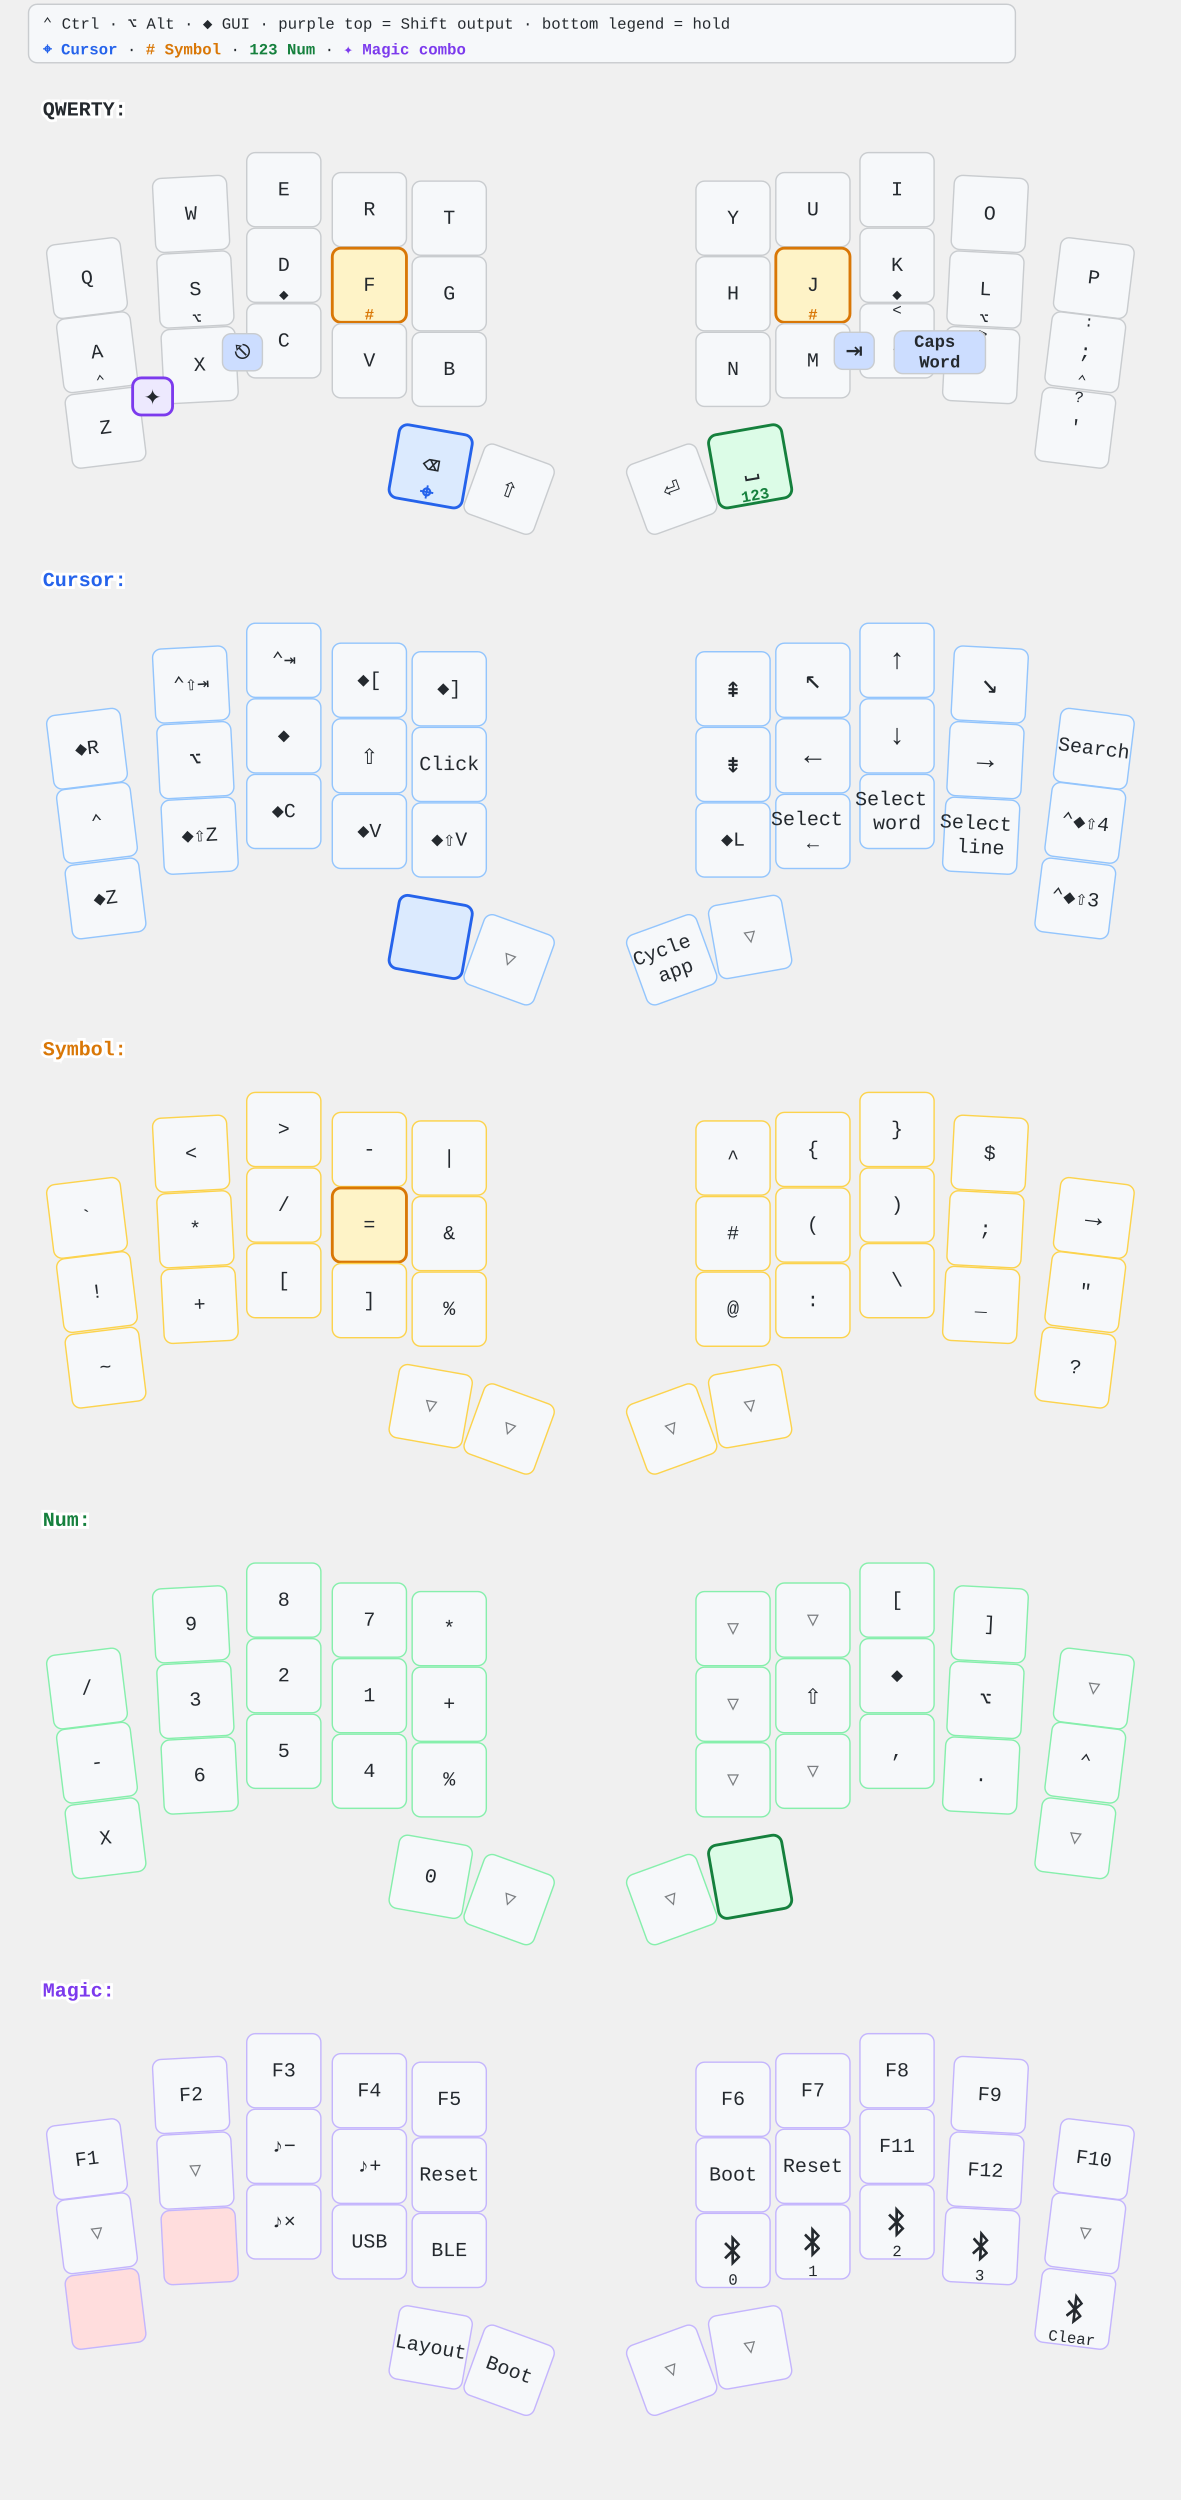
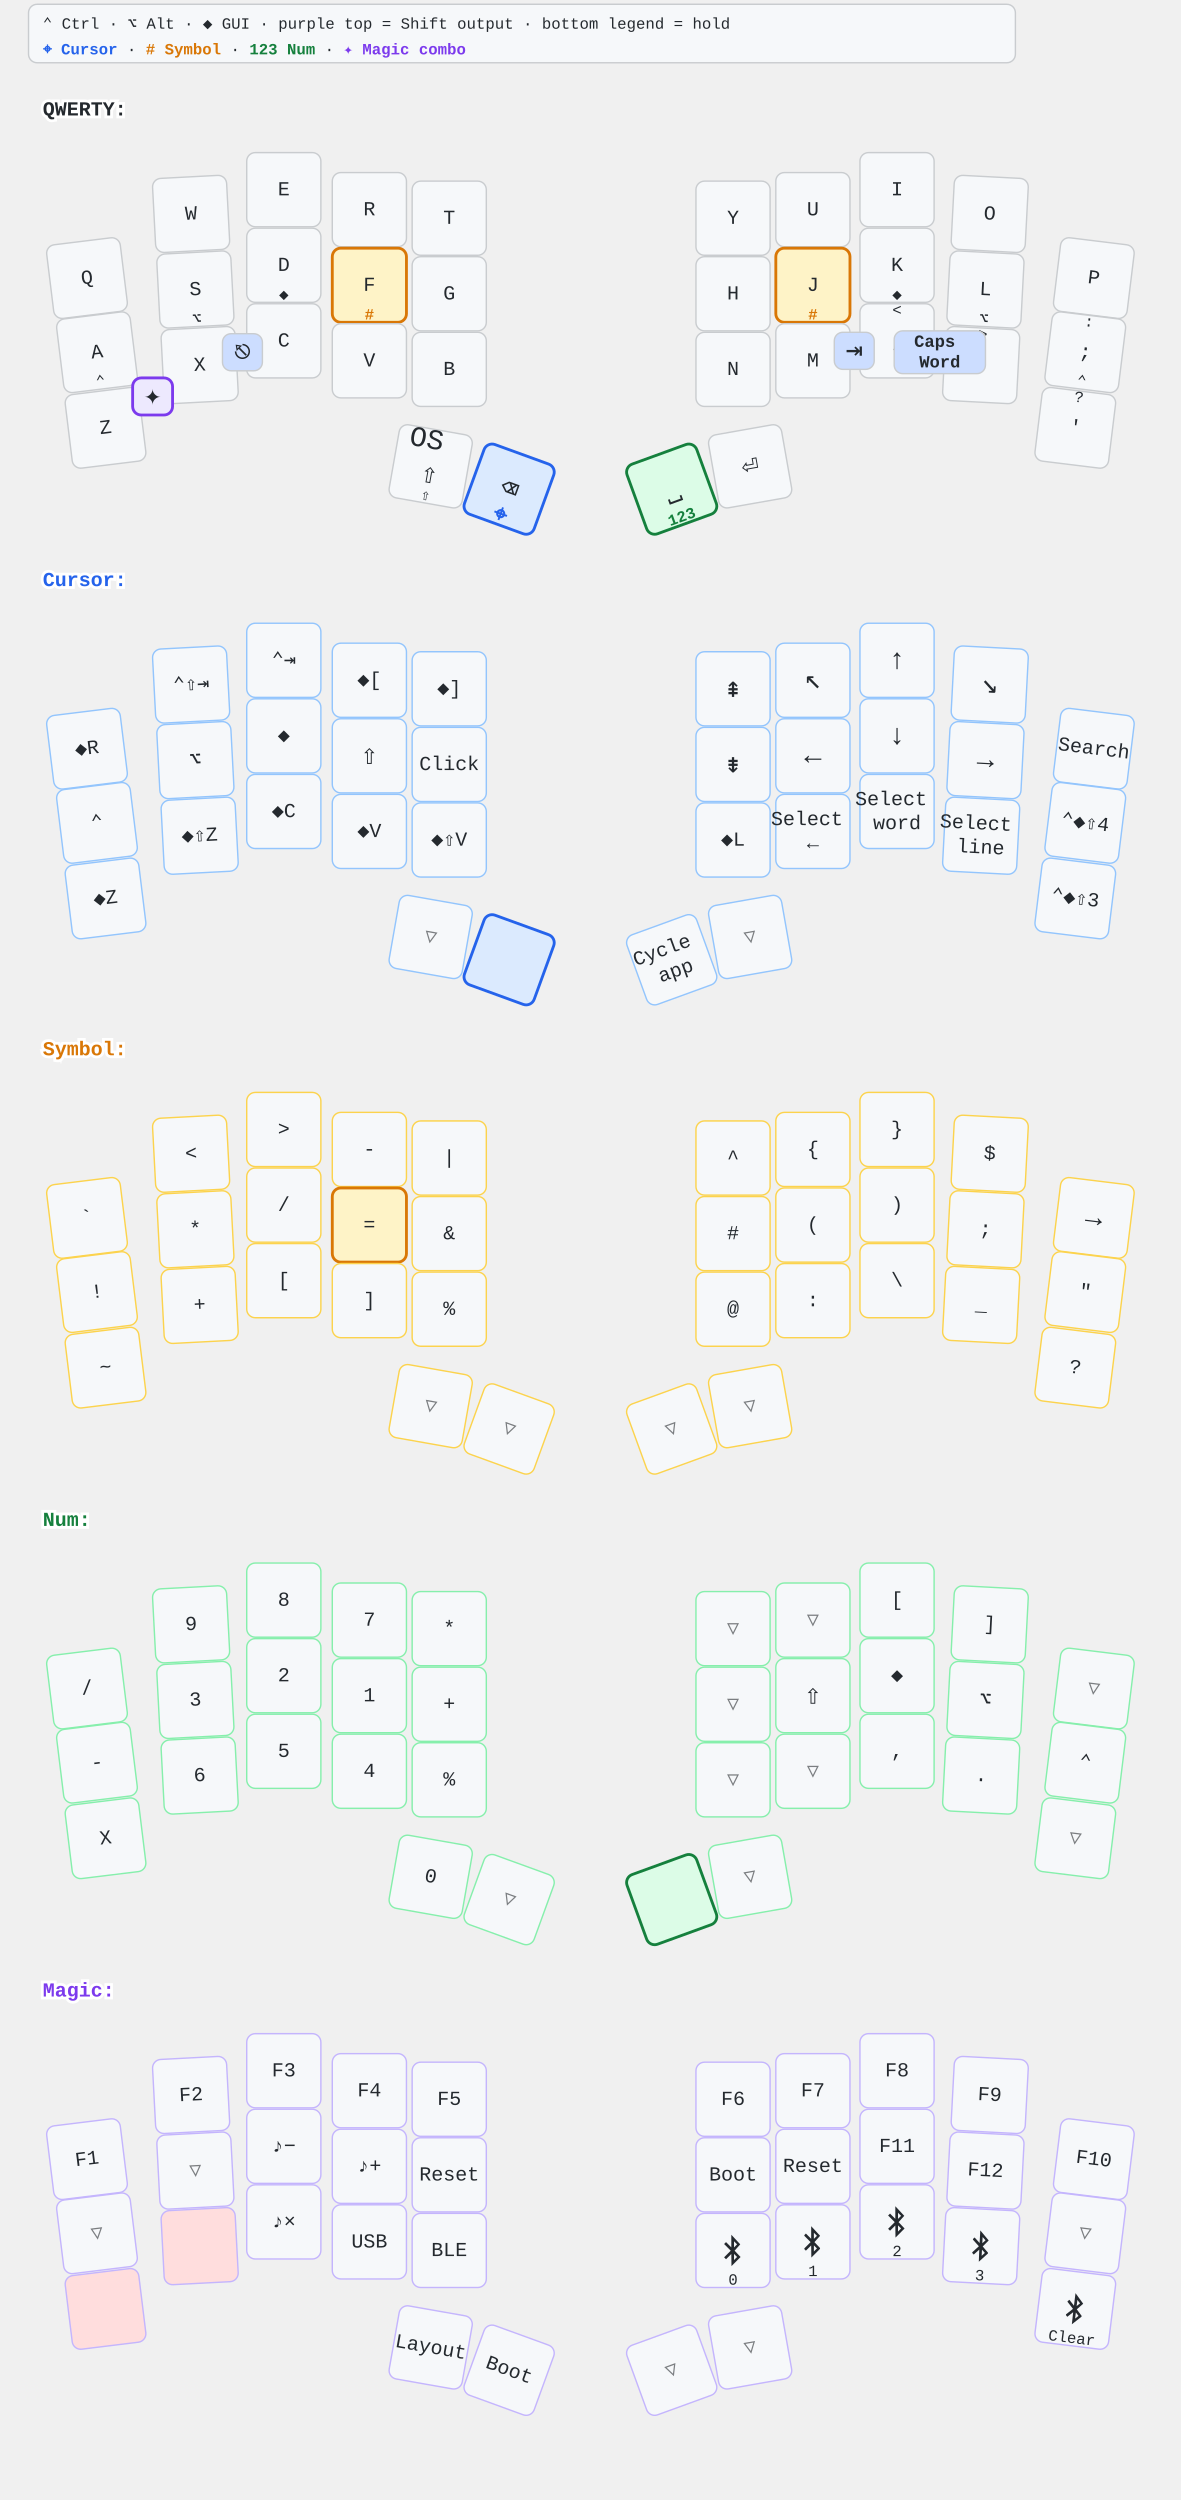
<svg xmlns="http://www.w3.org/2000/svg" xmlns:xlink="http://www.w3.org/1999/xlink" width="828" height="1753" viewBox="0 0 828 1753" class="keymap">
  <defs>/* start glyphs */
<symbol id="bluetooth" viewBox="0 0 256 512">
      <path d="M164.9 260L257.5 156.7 111.6 0 111.6 206.3 25.4 120.2-6 151.6 102.1 260-6 368.4 25.4 399.8 111.6 313.7 114.3 512 262.8 363.4 164.9 260zm40.9-103-50 50-.3-100.3 50.3 50.3zm-50 156 50 50-50.3 50.3.3-100.3z" />
    </symbol>
  </defs>/* end glyphs */
<style>/* inherit to force styles through use tags */
svg path {
    fill: inherit;
}

/* font and background color specifications */
svg.keymap {
    font-family: SFMono-Regular,Consolas,Liberation Mono,Menlo,monospace;
    font-size: 14px;
    font-kerning: normal;
    text-rendering: optimizeLegibility;
    fill: #24292e;
}

/* default key styling */
rect.key {
    fill: #f6f8fa;
}

rect.key, rect.combo {
    stroke: #c9cccf;
    stroke-width: 1;
}

/* default key side styling, only used is draw_key_sides is set */
rect.side {
    filter: brightness(90%);
}

/* color accent for combo boxes */
rect.combo, rect.combo-separate {
    fill: #cdf;
}

/* color accent for held keys */
rect.held, rect.combo.held {
    fill: #fdd;
}

/* color accent for ghost (optional) keys */
rect.ghost, rect.combo.ghost {
    stroke-dasharray: 4, 4;
    stroke-width: 2;
}

text {
    text-anchor: middle;
    dominant-baseline: middle;
}

/* styling for layer labels */
text.label {
    font-weight: bold;
    text-anchor: start;
    stroke: white;
    stroke-width: 4;
    paint-order: stroke;
}

/* styling for optional footer */
text.footer {
    text-anchor: end;
    dominant-baseline: auto;
    stroke: white;
    stroke-width: 4;
    paint-order: stroke;
}

/* styling for combo tap, and key non-tap label text */
text.combo, text.hold, text.shifted, text.left, text.right, text.tl, text.tr, text.bl, text.br {
    font-size: 11px;
}

text.hold, text.bl, text.br {
    text-anchor: middle;
    dominant-baseline: auto;
}

text.shifted, text.tl, text.tr {
    text-anchor: middle;
    dominant-baseline: hanging;
}

text.left, text.tl, text.bl {
    text-anchor: start;
}

text.right, text.tr, text.br {
    text-anchor: end;
}

text.layer-activator {
    text-decoration: underline;
}

/* styling for hold/shifted label text in combo box */
text.combo.hold, text.combo.shifted, text.combo.left, text.combo.right {
    font-size: 8px;
}

/* lighter symbol for transparent keys */
text.trans {
    fill: #7b7e81;
}

/* styling for combo dendrons */
path.combo {
    stroke-width: 1;
    stroke: gray;
    fill: none;
}

/* Start Tabler Icons Cleanup */
/* cannot use height/width with glyphs */
.icon-tabler &gt; path {
    fill: inherit;
    stroke: inherit;
    stroke-width: 2;
}
/* hide tabler's default box */
.icon-tabler &gt; path[stroke="none"][fill="none"] {
    visibility: hidden;
}
/* End Tabler Icons Cleanup */

.combopos-0 text.combo.tap,
.combopos-1 text.combo.tap,
.combopos-2 text.combo.tap { font-size: 20px; }
.combopos-3 text.combo.tap { font-size: 12px; font-weight: 600; }

.key.special text.tap { font-size: 20px; }

.layer-Cursor &gt; text.label { fill: #2563eb; }
.layer-Cursor rect.key { stroke: #93c5fd; }
.layer-Cursor .held rect.key { fill: #dbeafe; stroke: #2563eb; stroke-width: 2; }

.layer-Symbol &gt; text.label { fill: #d97706; }
.layer-Symbol rect.key { stroke: #fcd34d; }
.layer-Symbol .held rect.key { fill: #fef3c7; stroke: #d97706; stroke-width: 2; }

.layer-Num &gt; text.label { fill: #15803d; }
.layer-Num rect.key { stroke: #86efac; }
.layer-Num .held rect.key { fill: #dcfce7; stroke: #15803d; stroke-width: 2; }

.layer-Magic &gt; text.label { fill: #7c3aed; }
.layer-Magic rect.key { stroke: #c4b5fd; }

.key.trigger-cursor rect.key {
  fill: #dbeafe; stroke: #2563eb; stroke-width: 2;
}
.key.trigger-symbol rect.key {
  fill: #fef3c7; stroke: #d97706; stroke-width: 2;
}
.key.trigger-num rect.key {
  fill: #dcfce7; stroke: #15803d; stroke-width: 2;
}
.combo.trigger-magic rect.combo {
  fill: #ede9fe; stroke: #7c3aed; stroke-width: 2;
}
.key.trigger-cursor text.hold {
  fill: #2563eb;
  font-size: 16.5px;
  font-weight: bold;
}
.key.trigger-symbol text.hold { fill: #d97706; font-weight: bold; }
.key.trigger-num text.hold { fill: #15803d; font-weight: bold; }
</style>
  <g class="keymap-legend">
    <rect x="20" y="3" width="692" height="41" rx="6" fill="#f6f8fa" stroke="#c9cccf" />
    <text x="30" y="17" style="font-size:11px;text-anchor:start">⌃ Ctrl · ⌥ Alt · ◆ GUI · purple top = Shift output · bottom legend = hold</text>
    <text x="30" y="35" style="font-size:11px;text-anchor:start">
      <tspan style="fill:#2563eb;font-weight:bold">⌖ Cursor</tspan> · <tspan style="fill:#d97706;font-weight:bold"># Symbol</tspan> · <tspan style="fill:#15803d;font-weight:bold">123 Num</tspan> · <tspan style="fill:#7c3aed;font-weight:bold">✦ Magic combo</tspan>
    </text>
  </g>
  <g transform="translate(0, 49)">
    <g transform="translate(30, 0)" class="layer-QWERTY">
      <text x="0" y="28" class="label" id="QWERTY">QWERTY:</text>
      <g transform="translate(0, 56)">
        <g transform="translate(31, 90) rotate(-7.0)" class="key keypos-0">
          <rect rx="6" ry="6" x="-26" y="-26" width="52" height="52" class="key" />
          <text x="0" y="0" class="key tap">Q</text>
        </g>
        <g transform="translate(104, 45) rotate(-3.0)" class="key keypos-1">
          <rect rx="6" ry="6" x="-26" y="-26" width="52" height="52" class="key" />
          <text x="0" y="0" class="key tap">W</text>
        </g>
        <g transform="translate(169, 28)" class="key keypos-2">
          <rect rx="6" ry="6" x="-26" y="-26" width="52" height="52" class="key" />
          <text x="0" y="0" class="key tap">E</text>
        </g>
        <g transform="translate(229, 42)" class="key keypos-3">
          <rect rx="6" ry="6" x="-26" y="-26" width="52" height="52" class="key" />
          <text x="0" y="0" class="key tap">R</text>
        </g>
        <g transform="translate(285, 48)" class="key keypos-4">
          <rect rx="6" ry="6" x="-26" y="-26" width="52" height="52" class="key" />
          <text x="0" y="0" class="key tap">T</text>
        </g>
        <g transform="translate(484, 48)" class="key keypos-5">
          <rect rx="6" ry="6" x="-26" y="-26" width="52" height="52" class="key" />
          <text x="0" y="0" class="key tap">Y</text>
        </g>
        <g transform="translate(540, 42)" class="key keypos-6">
          <rect rx="6" ry="6" x="-26" y="-26" width="52" height="52" class="key" />
          <text x="0" y="0" class="key tap">U</text>
        </g>
        <g transform="translate(599, 28)" class="key keypos-7">
          <rect rx="6" ry="6" x="-26" y="-26" width="52" height="52" class="key" />
          <text x="0" y="0" class="key tap">I</text>
        </g>
        <g transform="translate(664, 45) rotate(3.0)" class="key keypos-8">
          <rect rx="6" ry="6" x="-26" y="-26" width="52" height="52" class="key" />
          <text x="0" y="0" class="key tap">O</text>
        </g>
        <g transform="translate(737, 90) rotate(7.0)" class="key keypos-9">
          <rect rx="6" ry="6" x="-26" y="-26" width="52" height="52" class="key" />
          <text x="0" y="0" class="key tap">P</text>
        </g>
        <g transform="translate(38, 142) rotate(-7.0)" class="key keypos-10">
          <rect rx="6" ry="6" x="-26" y="-26" width="52" height="52" class="key" />
          <text x="0" y="0" class="key tap">A</text>
          <text x="0" y="24" class="key hold">⌃</text>
        </g>
        <g transform="translate(107, 98) rotate(-3.0)" class="key keypos-11">
          <rect rx="6" ry="6" x="-26" y="-26" width="52" height="52" class="key" />
          <text x="0" y="0" class="key tap">S</text>
          <text x="0" y="24" class="key hold">⌥</text>
        </g>
        <g transform="translate(169, 81)" class="key keypos-12">
          <rect rx="6" ry="6" x="-26" y="-26" width="52" height="52" class="key" />
          <text x="0" y="0" class="key tap">D</text>
          <text x="0" y="24" class="key hold">◆</text>
        </g>
        <g transform="translate(229, 95)" class="key trigger-symbol keypos-13">
          <rect rx="6" ry="6" x="-26" y="-26" width="52" height="52" class="key trigger-symbol" />
          <text x="0" y="0" class="key trigger-symbol tap">F</text>
          <text x="0" y="24" class="key trigger-symbol hold">#</text>
        </g>
        <g transform="translate(285, 101)" class="key keypos-14">
          <rect rx="6" ry="6" x="-26" y="-26" width="52" height="52" class="key" />
          <text x="0" y="0" class="key tap">G</text>
        </g>
        <g transform="translate(484, 101)" class="key keypos-15">
          <rect rx="6" ry="6" x="-26" y="-26" width="52" height="52" class="key" />
          <text x="0" y="0" class="key tap">H</text>
        </g>
        <g transform="translate(540, 95)" class="key trigger-symbol keypos-16">
          <rect rx="6" ry="6" x="-26" y="-26" width="52" height="52" class="key trigger-symbol" />
          <text x="0" y="0" class="key trigger-symbol tap">J</text>
          <text x="0" y="24" class="key trigger-symbol hold">#</text>
        </g>
        <g transform="translate(599, 81)" class="key keypos-17">
          <rect rx="6" ry="6" x="-26" y="-26" width="52" height="52" class="key" />
          <text x="0" y="0" class="key tap">K</text>
          <text x="0" y="24" class="key hold">◆</text>
        </g>
        <g transform="translate(661, 98) rotate(3.0)" class="key keypos-18">
          <rect rx="6" ry="6" x="-26" y="-26" width="52" height="52" class="key" />
          <text x="0" y="0" class="key tap">L</text>
          <text x="0" y="24" class="key hold">⌥</text>
        </g>
        <g transform="translate(731, 142) rotate(7.0)" class="key keypos-19">
          <rect rx="6" ry="6" x="-26" y="-26" width="52" height="52" class="key" />
          <text x="0" y="0" class="key tap">;</text>
          <text x="0" y="24" class="key hold">⌃</text>
          <text x="0" y="-24" class="key shifted">:</text>
        </g>
        <g transform="translate(44, 195) rotate(-7.0)" class="key keypos-20">
          <rect rx="6" ry="6" x="-26" y="-26" width="52" height="52" class="key" />
          <text x="0" y="0" class="key tap">Z</text>
        </g>
        <g transform="translate(110, 151) rotate(-3.0)" class="key keypos-21">
          <rect rx="6" ry="6" x="-26" y="-26" width="52" height="52" class="key" />
          <text x="0" y="0" class="key tap">X</text>
        </g>
        <g transform="translate(169, 134)" class="key keypos-22">
          <rect rx="6" ry="6" x="-26" y="-26" width="52" height="52" class="key" />
          <text x="0" y="0" class="key tap">C</text>
        </g>
        <g transform="translate(229, 148)" class="key keypos-23">
          <rect rx="6" ry="6" x="-26" y="-26" width="52" height="52" class="key" />
          <text x="0" y="0" class="key tap">V</text>
        </g>
        <g transform="translate(285, 154)" class="key keypos-24">
          <rect rx="6" ry="6" x="-26" y="-26" width="52" height="52" class="key" />
          <text x="0" y="0" class="key tap">B</text>
        </g>
        <g transform="translate(484, 154)" class="key keypos-25">
          <rect rx="6" ry="6" x="-26" y="-26" width="52" height="52" class="key" />
          <text x="0" y="0" class="key tap">N</text>
        </g>
        <g transform="translate(540, 148)" class="key keypos-26">
          <rect rx="6" ry="6" x="-26" y="-26" width="52" height="52" class="key" />
          <text x="0" y="0" class="key tap">M</text>
        </g>
        <g transform="translate(599, 134)" class="key keypos-27">
          <rect rx="6" ry="6" x="-26" y="-26" width="52" height="52" class="key" />
          <text x="0" y="0" class="key tap">,</text>
          <text x="0" y="-24" class="key shifted">&lt;</text>
        </g>
        <g transform="translate(658, 151) rotate(3.0)" class="key keypos-28">
          <rect rx="6" ry="6" x="-26" y="-26" width="52" height="52" class="key" />
          <text x="0" y="0" class="key tap">.</text>
          <text x="0" y="-24" class="key shifted">&gt;</text>
        </g>
        <g transform="translate(724, 195) rotate(7.0)" class="key keypos-29">
          <rect rx="6" ry="6" x="-26" y="-26" width="52" height="52" class="key" />
          <text x="0" y="0" class="key tap">'</text>
          <text x="0" y="-24" class="key shifted">?</text>
        </g>
-         <g transform="translate(272, 222) rotate(10.0)" class="key special trigger-cursor keypos-30">
+         <g transform="translate(272, 222) rotate(10.0)" class="key special keypos-30">
+           <rect rx="6" ry="6" x="-26" y="-26" width="52" height="52" class="key special" />
+           <text x="0" y="0" class="key special tap">
+             <tspan x="0" dy="-0.9em">OS</tspan>
+             <tspan x="0" dy="1.2em">⇧</tspan>
+           </text>
+           <text x="0" y="24" class="key special hold">⇧</text>
+         </g>
+         <g transform="translate(327, 238) rotate(20.0)" class="key special trigger-cursor keypos-31">
          <rect rx="6" ry="6" x="-26" y="-26" width="52" height="52" class="key special trigger-cursor" />
          <text x="0" y="0" class="key special trigger-cursor tap">⌫</text>
          <text x="0" y="24" class="key special trigger-cursor hold">⌖</text>
        </g>
-         <g transform="translate(327, 238) rotate(20.0)" class="key special keypos-31">
-           <rect rx="6" ry="6" x="-26" y="-26" width="52" height="52" class="key special" />
-           <text x="0" y="0" class="key special tap">⇧</text>
-         </g>
-         <g transform="translate(441, 238) rotate(-20.0)" class="key special keypos-32">
-           <rect rx="6" ry="6" x="-26" y="-26" width="52" height="52" class="key special" />
-           <text x="0" y="0" class="key special tap">⏎</text>
-         </g>
-         <g transform="translate(496, 222) rotate(-10.0)" class="key special trigger-num keypos-33">
+         <g transform="translate(441, 238) rotate(-20.0)" class="key special trigger-num keypos-32">
          <rect rx="6" ry="6" x="-26" y="-26" width="52" height="52" class="key special trigger-num" />
          <text x="0" y="0" class="key special trigger-num tap">⎵</text>
          <text x="0" y="24" class="key special trigger-num hold">123</text>
+         </g>
+         <g transform="translate(496, 222) rotate(-10.0)" class="key special keypos-33">
+           <rect rx="6" ry="6" x="-26" y="-26" width="52" height="52" class="key special" />
+           <text x="0" y="0" class="key special tap">⏎</text>
        </g>
        <g class="combo combopos-0">
          <rect rx="6" ry="6" x="555" y="128" width="28" height="26" class="combo" />
          <text x="569" y="141" class="combo tap">⇥</text>
        </g>
        <g class="combo combopos-1">
          <rect rx="6" ry="6" x="126" y="129" width="28" height="26" class="combo" />
          <text x="140" y="142" class="combo tap">⎋</text>
        </g>
        <g class="combo trigger-magic combopos-2">
          <rect rx="6" ry="6" x="63" y="160" width="28" height="26" class="combo trigger-magic" />
          <text x="77" y="173" class="combo trigger-magic tap">✦</text>
        </g>
        <g class="combo combopos-3">
          <rect rx="6" ry="6" x="597" y="127" width="64" height="30" class="combo" />
          <text x="629" y="142" class="combo tap">
            <tspan x="629" dy="-0.6em">Caps</tspan>
            <tspan x="629" dy="1.2em">Word</tspan>
          </text>
        </g>
      </g>
    </g>
    <g transform="translate(30, 330)" class="layer-Cursor">
      <text x="0" y="28" class="label" id="Cursor">Cursor:</text>
      <g transform="translate(0, 56)">
        <g transform="translate(31, 90) rotate(-7.0)" class="key keypos-0">
          <rect rx="6" ry="6" x="-26" y="-26" width="52" height="52" class="key" />
          <text x="0" y="0" class="key tap">◆R</text>
        </g>
        <g transform="translate(104, 45) rotate(-3.0)" class="key keypos-1">
          <rect rx="6" ry="6" x="-26" y="-26" width="52" height="52" class="key" />
          <text x="0" y="0" class="key tap">⌃⇧⇥</text>
        </g>
        <g transform="translate(169, 28)" class="key keypos-2">
          <rect rx="6" ry="6" x="-26" y="-26" width="52" height="52" class="key" />
          <text x="0" y="0" class="key tap">⌃⇥</text>
        </g>
        <g transform="translate(229, 42)" class="key keypos-3">
          <rect rx="6" ry="6" x="-26" y="-26" width="52" height="52" class="key" />
          <text x="0" y="0" class="key tap">◆[</text>
        </g>
        <g transform="translate(285, 48)" class="key keypos-4">
          <rect rx="6" ry="6" x="-26" y="-26" width="52" height="52" class="key" />
          <text x="0" y="0" class="key tap">◆]</text>
        </g>
        <g transform="translate(484, 48)" class="key special keypos-5">
          <rect rx="6" ry="6" x="-26" y="-26" width="52" height="52" class="key special" />
          <text x="0" y="0" class="key special tap">⇞</text>
        </g>
        <g transform="translate(540, 42)" class="key special keypos-6">
          <rect rx="6" ry="6" x="-26" y="-26" width="52" height="52" class="key special" />
          <text x="0" y="0" class="key special tap">↖</text>
        </g>
        <g transform="translate(599, 28)" class="key special keypos-7">
          <rect rx="6" ry="6" x="-26" y="-26" width="52" height="52" class="key special" />
          <text x="0" y="0" class="key special tap">↑</text>
        </g>
        <g transform="translate(664, 45) rotate(3.0)" class="key special keypos-8">
          <rect rx="6" ry="6" x="-26" y="-26" width="52" height="52" class="key special" />
          <text x="0" y="0" class="key special tap">↘</text>
        </g>
        <g transform="translate(737, 90) rotate(7.0)" class="key keypos-9">
          <rect rx="6" ry="6" x="-26" y="-26" width="52" height="52" class="key" />
          <text x="0" y="0" class="key tap">Search</text>
        </g>
        <g transform="translate(38, 142) rotate(-7.0)" class="key keypos-10">
          <rect rx="6" ry="6" x="-26" y="-26" width="52" height="52" class="key" />
          <text x="0" y="0" class="key tap">⌃</text>
        </g>
        <g transform="translate(107, 98) rotate(-3.0)" class="key keypos-11">
          <rect rx="6" ry="6" x="-26" y="-26" width="52" height="52" class="key" />
          <text x="0" y="0" class="key tap">⌥</text>
        </g>
        <g transform="translate(169, 81)" class="key keypos-12">
          <rect rx="6" ry="6" x="-26" y="-26" width="52" height="52" class="key" />
          <text x="0" y="0" class="key tap">◆</text>
        </g>
        <g transform="translate(229, 95)" class="key special keypos-13">
          <rect rx="6" ry="6" x="-26" y="-26" width="52" height="52" class="key special" />
          <text x="0" y="0" class="key special tap">⇧</text>
        </g>
        <g transform="translate(285, 101)" class="key keypos-14">
          <rect rx="6" ry="6" x="-26" y="-26" width="52" height="52" class="key" />
          <text x="0" y="0" class="key tap">Click</text>
        </g>
        <g transform="translate(484, 101)" class="key special keypos-15">
          <rect rx="6" ry="6" x="-26" y="-26" width="52" height="52" class="key special" />
          <text x="0" y="0" class="key special tap">⇟</text>
        </g>
        <g transform="translate(540, 95)" class="key special keypos-16">
          <rect rx="6" ry="6" x="-26" y="-26" width="52" height="52" class="key special" />
          <text x="0" y="0" class="key special tap">←</text>
        </g>
        <g transform="translate(599, 81)" class="key special keypos-17">
          <rect rx="6" ry="6" x="-26" y="-26" width="52" height="52" class="key special" />
          <text x="0" y="0" class="key special tap">↓</text>
        </g>
        <g transform="translate(661, 98) rotate(3.0)" class="key special keypos-18">
          <rect rx="6" ry="6" x="-26" y="-26" width="52" height="52" class="key special" />
          <text x="0" y="0" class="key special tap">→</text>
        </g>
        <g transform="translate(731, 142) rotate(7.0)" class="key keypos-19">
          <rect rx="6" ry="6" x="-26" y="-26" width="52" height="52" class="key" />
          <text x="0" y="0" class="key tap">⌃◆⇧4</text>
        </g>
        <g transform="translate(44, 195) rotate(-7.0)" class="key keypos-20">
          <rect rx="6" ry="6" x="-26" y="-26" width="52" height="52" class="key" />
          <text x="0" y="0" class="key tap">◆Z</text>
        </g>
        <g transform="translate(110, 151) rotate(-3.0)" class="key keypos-21">
          <rect rx="6" ry="6" x="-26" y="-26" width="52" height="52" class="key" />
          <text x="0" y="0" class="key tap">◆⇧Z</text>
        </g>
        <g transform="translate(169, 134)" class="key keypos-22">
          <rect rx="6" ry="6" x="-26" y="-26" width="52" height="52" class="key" />
          <text x="0" y="0" class="key tap">◆C</text>
        </g>
        <g transform="translate(229, 148)" class="key keypos-23">
          <rect rx="6" ry="6" x="-26" y="-26" width="52" height="52" class="key" />
          <text x="0" y="0" class="key tap">◆V</text>
        </g>
        <g transform="translate(285, 154)" class="key keypos-24">
          <rect rx="6" ry="6" x="-26" y="-26" width="52" height="52" class="key" />
          <text x="0" y="0" class="key tap">◆⇧V</text>
        </g>
        <g transform="translate(484, 154)" class="key keypos-25">
          <rect rx="6" ry="6" x="-26" y="-26" width="52" height="52" class="key" />
          <text x="0" y="0" class="key tap">◆L</text>
        </g>
        <g transform="translate(540, 148)" class="key keypos-26">
          <rect rx="6" ry="6" x="-26" y="-26" width="52" height="52" class="key" />
          <text x="0" y="0" class="key tap">
            <tspan x="0" dy="-0.6em">Select</tspan>
            <tspan x="0" dy="1.2em">←</tspan>
          </text>
        </g>
        <g transform="translate(599, 134)" class="key keypos-27">
          <rect rx="6" ry="6" x="-26" y="-26" width="52" height="52" class="key" />
          <text x="0" y="0" class="key tap">
            <tspan x="0" dy="-0.6em">Select</tspan>
            <tspan x="0" dy="1.2em">word</tspan>
          </text>
        </g>
        <g transform="translate(658, 151) rotate(3.0)" class="key keypos-28">
          <rect rx="6" ry="6" x="-26" y="-26" width="52" height="52" class="key" />
          <text x="0" y="0" class="key tap">
            <tspan x="0" dy="-0.6em">Select</tspan>
            <tspan x="0" dy="1.2em">line</tspan>
          </text>
        </g>
        <g transform="translate(724, 195) rotate(7.0)" class="key keypos-29">
          <rect rx="6" ry="6" x="-26" y="-26" width="52" height="52" class="key" />
          <text x="0" y="0" class="key tap">⌃◆⇧3</text>
        </g>
-         <g transform="translate(272, 222) rotate(10.0)" class="key held keypos-30">
+         <g transform="translate(272, 222) rotate(10.0)" class="key trans keypos-30">
+           <rect rx="6" ry="6" x="-26" y="-26" width="52" height="52" class="key trans" />
+           <text x="0" y="0" class="key trans tap">▽</text>
+         </g>
+         <g transform="translate(327, 238) rotate(20.0)" class="key held keypos-31">
          <rect rx="6" ry="6" x="-26" y="-26" width="52" height="52" class="key held" />
-         </g>
-         <g transform="translate(327, 238) rotate(20.0)" class="key trans keypos-31">
-           <rect rx="6" ry="6" x="-26" y="-26" width="52" height="52" class="key trans" />
-           <text x="0" y="0" class="key trans tap">▽</text>
        </g>
        <g transform="translate(441, 238) rotate(-20.0)" class="key keypos-32">
          <rect rx="6" ry="6" x="-26" y="-26" width="52" height="52" class="key" />
          <text x="0" y="0" class="key tap">
            <tspan x="0" dy="-0.6em">Cycle</tspan>
            <tspan x="0" dy="1.2em">app</tspan>
          </text>
        </g>
        <g transform="translate(496, 222) rotate(-10.0)" class="key trans keypos-33">
          <rect rx="6" ry="6" x="-26" y="-26" width="52" height="52" class="key trans" />
          <text x="0" y="0" class="key trans tap">▽</text>
        </g>
      </g>
    </g>
    <g transform="translate(30, 659)" class="layer-Symbol">
      <text x="0" y="28" class="label" id="Symbol">Symbol:</text>
      <g transform="translate(0, 56)">
        <g transform="translate(31, 90) rotate(-7.0)" class="key keypos-0">
          <rect rx="6" ry="6" x="-26" y="-26" width="52" height="52" class="key" />
          <text x="0" y="0" class="key tap">`</text>
        </g>
        <g transform="translate(104, 45) rotate(-3.0)" class="key keypos-1">
          <rect rx="6" ry="6" x="-26" y="-26" width="52" height="52" class="key" />
          <text x="0" y="0" class="key tap">&lt;</text>
        </g>
        <g transform="translate(169, 28)" class="key keypos-2">
          <rect rx="6" ry="6" x="-26" y="-26" width="52" height="52" class="key" />
          <text x="0" y="0" class="key tap">&gt;</text>
        </g>
        <g transform="translate(229, 42)" class="key keypos-3">
          <rect rx="6" ry="6" x="-26" y="-26" width="52" height="52" class="key" />
          <text x="0" y="0" class="key tap">-</text>
        </g>
        <g transform="translate(285, 48)" class="key keypos-4">
          <rect rx="6" ry="6" x="-26" y="-26" width="52" height="52" class="key" />
          <text x="0" y="0" class="key tap">|</text>
        </g>
        <g transform="translate(484, 48)" class="key keypos-5">
          <rect rx="6" ry="6" x="-26" y="-26" width="52" height="52" class="key" />
          <text x="0" y="0" class="key tap">^</text>
        </g>
        <g transform="translate(540, 42)" class="key keypos-6">
          <rect rx="6" ry="6" x="-26" y="-26" width="52" height="52" class="key" />
          <text x="0" y="0" class="key tap">{</text>
        </g>
        <g transform="translate(599, 28)" class="key keypos-7">
          <rect rx="6" ry="6" x="-26" y="-26" width="52" height="52" class="key" />
          <text x="0" y="0" class="key tap">}</text>
        </g>
        <g transform="translate(664, 45) rotate(3.0)" class="key keypos-8">
          <rect rx="6" ry="6" x="-26" y="-26" width="52" height="52" class="key" />
          <text x="0" y="0" class="key tap">$</text>
        </g>
        <g transform="translate(737, 90) rotate(7.0)" class="key special keypos-9">
          <rect rx="6" ry="6" x="-26" y="-26" width="52" height="52" class="key special" />
          <text x="0" y="0" class="key special tap">→</text>
        </g>
        <g transform="translate(38, 142) rotate(-7.0)" class="key keypos-10">
          <rect rx="6" ry="6" x="-26" y="-26" width="52" height="52" class="key" />
          <text x="0" y="0" class="key tap">!</text>
        </g>
        <g transform="translate(107, 98) rotate(-3.0)" class="key keypos-11">
          <rect rx="6" ry="6" x="-26" y="-26" width="52" height="52" class="key" />
          <text x="0" y="0" class="key tap">*</text>
        </g>
        <g transform="translate(169, 81)" class="key keypos-12">
          <rect rx="6" ry="6" x="-26" y="-26" width="52" height="52" class="key" />
          <text x="0" y="0" class="key tap">/</text>
        </g>
        <g transform="translate(229, 95)" class="key held keypos-13">
          <rect rx="6" ry="6" x="-26" y="-26" width="52" height="52" class="key held" />
          <text x="0" y="0" class="key held tap">=</text>
        </g>
        <g transform="translate(285, 101)" class="key keypos-14">
          <rect rx="6" ry="6" x="-26" y="-26" width="52" height="52" class="key" />
          <text x="0" y="0" class="key tap">&amp;</text>
        </g>
        <g transform="translate(484, 101)" class="key keypos-15">
          <rect rx="6" ry="6" x="-26" y="-26" width="52" height="52" class="key" />
          <text x="0" y="0" class="key tap">#</text>
        </g>
        <g transform="translate(540, 95)" class="key keypos-16">
          <rect rx="6" ry="6" x="-26" y="-26" width="52" height="52" class="key" />
          <text x="0" y="0" class="key tap">(</text>
        </g>
        <g transform="translate(599, 81)" class="key keypos-17">
          <rect rx="6" ry="6" x="-26" y="-26" width="52" height="52" class="key" />
          <text x="0" y="0" class="key tap">)</text>
        </g>
        <g transform="translate(661, 98) rotate(3.0)" class="key keypos-18">
          <rect rx="6" ry="6" x="-26" y="-26" width="52" height="52" class="key" />
          <text x="0" y="0" class="key tap">;</text>
        </g>
        <g transform="translate(731, 142) rotate(7.0)" class="key keypos-19">
          <rect rx="6" ry="6" x="-26" y="-26" width="52" height="52" class="key" />
          <text x="0" y="0" class="key tap">"</text>
        </g>
        <g transform="translate(44, 195) rotate(-7.0)" class="key keypos-20">
          <rect rx="6" ry="6" x="-26" y="-26" width="52" height="52" class="key" />
          <text x="0" y="0" class="key tap">~</text>
        </g>
        <g transform="translate(110, 151) rotate(-3.0)" class="key keypos-21">
          <rect rx="6" ry="6" x="-26" y="-26" width="52" height="52" class="key" />
          <text x="0" y="0" class="key tap">+</text>
        </g>
        <g transform="translate(169, 134)" class="key keypos-22">
          <rect rx="6" ry="6" x="-26" y="-26" width="52" height="52" class="key" />
          <text x="0" y="0" class="key tap">[</text>
        </g>
        <g transform="translate(229, 148)" class="key keypos-23">
          <rect rx="6" ry="6" x="-26" y="-26" width="52" height="52" class="key" />
          <text x="0" y="0" class="key tap">]</text>
        </g>
        <g transform="translate(285, 154)" class="key keypos-24">
          <rect rx="6" ry="6" x="-26" y="-26" width="52" height="52" class="key" />
          <text x="0" y="0" class="key tap">%</text>
        </g>
        <g transform="translate(484, 154)" class="key keypos-25">
          <rect rx="6" ry="6" x="-26" y="-26" width="52" height="52" class="key" />
          <text x="0" y="0" class="key tap">@</text>
        </g>
        <g transform="translate(540, 148)" class="key keypos-26">
          <rect rx="6" ry="6" x="-26" y="-26" width="52" height="52" class="key" />
          <text x="0" y="0" class="key tap">:</text>
        </g>
        <g transform="translate(599, 134)" class="key keypos-27">
          <rect rx="6" ry="6" x="-26" y="-26" width="52" height="52" class="key" />
          <text x="0" y="0" class="key tap">\</text>
        </g>
        <g transform="translate(658, 151) rotate(3.0)" class="key keypos-28">
          <rect rx="6" ry="6" x="-26" y="-26" width="52" height="52" class="key" />
          <text x="0" y="0" class="key tap">_</text>
        </g>
        <g transform="translate(724, 195) rotate(7.0)" class="key keypos-29">
          <rect rx="6" ry="6" x="-26" y="-26" width="52" height="52" class="key" />
          <text x="0" y="0" class="key tap">?</text>
        </g>
        <g transform="translate(272, 222) rotate(10.0)" class="key trans keypos-30">
          <rect rx="6" ry="6" x="-26" y="-26" width="52" height="52" class="key trans" />
          <text x="0" y="0" class="key trans tap">▽</text>
        </g>
        <g transform="translate(327, 238) rotate(20.0)" class="key trans keypos-31">
          <rect rx="6" ry="6" x="-26" y="-26" width="52" height="52" class="key trans" />
          <text x="0" y="0" class="key trans tap">▽</text>
        </g>
        <g transform="translate(441, 238) rotate(-20.0)" class="key trans keypos-32">
          <rect rx="6" ry="6" x="-26" y="-26" width="52" height="52" class="key trans" />
          <text x="0" y="0" class="key trans tap">▽</text>
        </g>
        <g transform="translate(496, 222) rotate(-10.0)" class="key trans keypos-33">
          <rect rx="6" ry="6" x="-26" y="-26" width="52" height="52" class="key trans" />
          <text x="0" y="0" class="key trans tap">▽</text>
        </g>
      </g>
    </g>
    <g transform="translate(30, 989)" class="layer-Num">
      <text x="0" y="28" class="label" id="Num">Num:</text>
      <g transform="translate(0, 56)">
        <g transform="translate(31, 90) rotate(-7.0)" class="key keypos-0">
          <rect rx="6" ry="6" x="-26" y="-26" width="52" height="52" class="key" />
          <text x="0" y="0" class="key tap">/</text>
        </g>
        <g transform="translate(104, 45) rotate(-3.0)" class="key keypos-1">
          <rect rx="6" ry="6" x="-26" y="-26" width="52" height="52" class="key" />
          <text x="0" y="0" class="key tap">9</text>
        </g>
        <g transform="translate(169, 28)" class="key keypos-2">
          <rect rx="6" ry="6" x="-26" y="-26" width="52" height="52" class="key" />
          <text x="0" y="0" class="key tap">8</text>
        </g>
        <g transform="translate(229, 42)" class="key keypos-3">
          <rect rx="6" ry="6" x="-26" y="-26" width="52" height="52" class="key" />
          <text x="0" y="0" class="key tap">7</text>
        </g>
        <g transform="translate(285, 48)" class="key keypos-4">
          <rect rx="6" ry="6" x="-26" y="-26" width="52" height="52" class="key" />
          <text x="0" y="0" class="key tap">*</text>
        </g>
        <g transform="translate(484, 48)" class="key trans keypos-5">
          <rect rx="6" ry="6" x="-26" y="-26" width="52" height="52" class="key trans" />
          <text x="0" y="0" class="key trans tap">▽</text>
        </g>
        <g transform="translate(540, 42)" class="key trans keypos-6">
          <rect rx="6" ry="6" x="-26" y="-26" width="52" height="52" class="key trans" />
          <text x="0" y="0" class="key trans tap">▽</text>
        </g>
        <g transform="translate(599, 28)" class="key keypos-7">
          <rect rx="6" ry="6" x="-26" y="-26" width="52" height="52" class="key" />
          <text x="0" y="0" class="key tap">[</text>
        </g>
        <g transform="translate(664, 45) rotate(3.0)" class="key keypos-8">
          <rect rx="6" ry="6" x="-26" y="-26" width="52" height="52" class="key" />
          <text x="0" y="0" class="key tap">]</text>
        </g>
        <g transform="translate(737, 90) rotate(7.0)" class="key trans keypos-9">
          <rect rx="6" ry="6" x="-26" y="-26" width="52" height="52" class="key trans" />
          <text x="0" y="0" class="key trans tap">▽</text>
        </g>
        <g transform="translate(38, 142) rotate(-7.0)" class="key keypos-10">
          <rect rx="6" ry="6" x="-26" y="-26" width="52" height="52" class="key" />
          <text x="0" y="0" class="key tap">-</text>
        </g>
        <g transform="translate(107, 98) rotate(-3.0)" class="key keypos-11">
          <rect rx="6" ry="6" x="-26" y="-26" width="52" height="52" class="key" />
          <text x="0" y="0" class="key tap">3</text>
        </g>
        <g transform="translate(169, 81)" class="key keypos-12">
          <rect rx="6" ry="6" x="-26" y="-26" width="52" height="52" class="key" />
          <text x="0" y="0" class="key tap">2</text>
        </g>
        <g transform="translate(229, 95)" class="key keypos-13">
          <rect rx="6" ry="6" x="-26" y="-26" width="52" height="52" class="key" />
          <text x="0" y="0" class="key tap">1</text>
        </g>
        <g transform="translate(285, 101)" class="key keypos-14">
          <rect rx="6" ry="6" x="-26" y="-26" width="52" height="52" class="key" />
          <text x="0" y="0" class="key tap">+</text>
        </g>
        <g transform="translate(484, 101)" class="key trans keypos-15">
          <rect rx="6" ry="6" x="-26" y="-26" width="52" height="52" class="key trans" />
          <text x="0" y="0" class="key trans tap">▽</text>
        </g>
        <g transform="translate(540, 95)" class="key special keypos-16">
          <rect rx="6" ry="6" x="-26" y="-26" width="52" height="52" class="key special" />
          <text x="0" y="0" class="key special tap">⇧</text>
        </g>
        <g transform="translate(599, 81)" class="key keypos-17">
          <rect rx="6" ry="6" x="-26" y="-26" width="52" height="52" class="key" />
          <text x="0" y="0" class="key tap">◆</text>
        </g>
        <g transform="translate(661, 98) rotate(3.0)" class="key keypos-18">
          <rect rx="6" ry="6" x="-26" y="-26" width="52" height="52" class="key" />
          <text x="0" y="0" class="key tap">⌥</text>
        </g>
        <g transform="translate(731, 142) rotate(7.0)" class="key keypos-19">
          <rect rx="6" ry="6" x="-26" y="-26" width="52" height="52" class="key" />
          <text x="0" y="0" class="key tap">⌃</text>
        </g>
        <g transform="translate(44, 195) rotate(-7.0)" class="key keypos-20">
          <rect rx="6" ry="6" x="-26" y="-26" width="52" height="52" class="key" />
          <text x="0" y="0" class="key tap">X</text>
        </g>
        <g transform="translate(110, 151) rotate(-3.0)" class="key keypos-21">
          <rect rx="6" ry="6" x="-26" y="-26" width="52" height="52" class="key" />
          <text x="0" y="0" class="key tap">6</text>
        </g>
        <g transform="translate(169, 134)" class="key keypos-22">
          <rect rx="6" ry="6" x="-26" y="-26" width="52" height="52" class="key" />
          <text x="0" y="0" class="key tap">5</text>
        </g>
        <g transform="translate(229, 148)" class="key keypos-23">
          <rect rx="6" ry="6" x="-26" y="-26" width="52" height="52" class="key" />
          <text x="0" y="0" class="key tap">4</text>
        </g>
        <g transform="translate(285, 154)" class="key keypos-24">
          <rect rx="6" ry="6" x="-26" y="-26" width="52" height="52" class="key" />
          <text x="0" y="0" class="key tap">%</text>
        </g>
        <g transform="translate(484, 154)" class="key trans keypos-25">
          <rect rx="6" ry="6" x="-26" y="-26" width="52" height="52" class="key trans" />
          <text x="0" y="0" class="key trans tap">▽</text>
        </g>
        <g transform="translate(540, 148)" class="key trans keypos-26">
          <rect rx="6" ry="6" x="-26" y="-26" width="52" height="52" class="key trans" />
          <text x="0" y="0" class="key trans tap">▽</text>
        </g>
        <g transform="translate(599, 134)" class="key keypos-27">
          <rect rx="6" ry="6" x="-26" y="-26" width="52" height="52" class="key" />
          <text x="0" y="0" class="key tap">,</text>
        </g>
        <g transform="translate(658, 151) rotate(3.0)" class="key keypos-28">
          <rect rx="6" ry="6" x="-26" y="-26" width="52" height="52" class="key" />
          <text x="0" y="0" class="key tap">.</text>
        </g>
        <g transform="translate(724, 195) rotate(7.0)" class="key trans keypos-29">
          <rect rx="6" ry="6" x="-26" y="-26" width="52" height="52" class="key trans" />
          <text x="0" y="0" class="key trans tap">▽</text>
        </g>
        <g transform="translate(272, 222) rotate(10.0)" class="key keypos-30">
          <rect rx="6" ry="6" x="-26" y="-26" width="52" height="52" class="key" />
          <text x="0" y="0" class="key tap">0</text>
        </g>
        <g transform="translate(327, 238) rotate(20.0)" class="key trans keypos-31">
          <rect rx="6" ry="6" x="-26" y="-26" width="52" height="52" class="key trans" />
          <text x="0" y="0" class="key trans tap">▽</text>
        </g>
-         <g transform="translate(441, 238) rotate(-20.0)" class="key trans keypos-32">
-           <rect rx="6" ry="6" x="-26" y="-26" width="52" height="52" class="key trans" />
-           <text x="0" y="0" class="key trans tap">▽</text>
-         </g>
-         <g transform="translate(496, 222) rotate(-10.0)" class="key held keypos-33">
+         <g transform="translate(441, 238) rotate(-20.0)" class="key held keypos-32">
          <rect rx="6" ry="6" x="-26" y="-26" width="52" height="52" class="key held" />
+         </g>
+         <g transform="translate(496, 222) rotate(-10.0)" class="key trans keypos-33">
+           <rect rx="6" ry="6" x="-26" y="-26" width="52" height="52" class="key trans" />
+           <text x="0" y="0" class="key trans tap">▽</text>
        </g>
      </g>
    </g>
    <g transform="translate(30, 1319)" class="layer-Magic">
      <text x="0" y="28" class="label" id="Magic">Magic:</text>
      <g transform="translate(0, 56)">
        <g transform="translate(31, 90) rotate(-7.0)" class="key keypos-0">
          <rect rx="6" ry="6" x="-26" y="-26" width="52" height="52" class="key" />
          <text x="0" y="0" class="key tap">F1</text>
        </g>
        <g transform="translate(104, 45) rotate(-3.0)" class="key keypos-1">
          <rect rx="6" ry="6" x="-26" y="-26" width="52" height="52" class="key" />
          <text x="0" y="0" class="key tap">F2</text>
        </g>
        <g transform="translate(169, 28)" class="key keypos-2">
          <rect rx="6" ry="6" x="-26" y="-26" width="52" height="52" class="key" />
          <text x="0" y="0" class="key tap">F3</text>
        </g>
        <g transform="translate(229, 42)" class="key keypos-3">
          <rect rx="6" ry="6" x="-26" y="-26" width="52" height="52" class="key" />
          <text x="0" y="0" class="key tap">F4</text>
        </g>
        <g transform="translate(285, 48)" class="key keypos-4">
          <rect rx="6" ry="6" x="-26" y="-26" width="52" height="52" class="key" />
          <text x="0" y="0" class="key tap">F5</text>
        </g>
        <g transform="translate(484, 48)" class="key keypos-5">
          <rect rx="6" ry="6" x="-26" y="-26" width="52" height="52" class="key" />
          <text x="0" y="0" class="key tap">F6</text>
        </g>
        <g transform="translate(540, 42)" class="key keypos-6">
          <rect rx="6" ry="6" x="-26" y="-26" width="52" height="52" class="key" />
          <text x="0" y="0" class="key tap">F7</text>
        </g>
        <g transform="translate(599, 28)" class="key keypos-7">
          <rect rx="6" ry="6" x="-26" y="-26" width="52" height="52" class="key" />
          <text x="0" y="0" class="key tap">F8</text>
        </g>
        <g transform="translate(664, 45) rotate(3.0)" class="key keypos-8">
          <rect rx="6" ry="6" x="-26" y="-26" width="52" height="52" class="key" />
          <text x="0" y="0" class="key tap">F9</text>
        </g>
        <g transform="translate(737, 90) rotate(7.0)" class="key keypos-9">
          <rect rx="6" ry="6" x="-26" y="-26" width="52" height="52" class="key" />
          <text x="0" y="0" class="key tap">F10</text>
        </g>
        <g transform="translate(38, 142) rotate(-7.0)" class="key trans keypos-10">
          <rect rx="6" ry="6" x="-26" y="-26" width="52" height="52" class="key trans" />
          <text x="0" y="0" class="key trans tap">▽</text>
        </g>
        <g transform="translate(107, 98) rotate(-3.0)" class="key trans keypos-11">
          <rect rx="6" ry="6" x="-26" y="-26" width="52" height="52" class="key trans" />
          <text x="0" y="0" class="key trans tap">▽</text>
        </g>
        <g transform="translate(169, 81)" class="key keypos-12">
          <rect rx="6" ry="6" x="-26" y="-26" width="52" height="52" class="key" />
          <text x="0" y="0" class="key tap">♪−</text>
        </g>
        <g transform="translate(229, 95)" class="key keypos-13">
          <rect rx="6" ry="6" x="-26" y="-26" width="52" height="52" class="key" />
          <text x="0" y="0" class="key tap">♪+</text>
        </g>
        <g transform="translate(285, 101)" class="key keypos-14">
          <rect rx="6" ry="6" x="-26" y="-26" width="52" height="52" class="key" />
          <text x="0" y="0" class="key tap">Reset</text>
        </g>
        <g transform="translate(484, 101)" class="key keypos-15">
          <rect rx="6" ry="6" x="-26" y="-26" width="52" height="52" class="key" />
          <text x="0" y="0" class="key tap">Boot</text>
        </g>
        <g transform="translate(540, 95)" class="key keypos-16">
          <rect rx="6" ry="6" x="-26" y="-26" width="52" height="52" class="key" />
          <text x="0" y="0" class="key tap">Reset</text>
        </g>
        <g transform="translate(599, 81)" class="key keypos-17">
          <rect rx="6" ry="6" x="-26" y="-26" width="52" height="52" class="key" />
          <text x="0" y="0" class="key tap">F11</text>
        </g>
        <g transform="translate(661, 98) rotate(3.0)" class="key keypos-18">
          <rect rx="6" ry="6" x="-26" y="-26" width="52" height="52" class="key" />
          <text x="0" y="0" class="key tap">F12</text>
        </g>
        <g transform="translate(731, 142) rotate(7.0)" class="key trans keypos-19">
          <rect rx="6" ry="6" x="-26" y="-26" width="52" height="52" class="key trans" />
          <text x="0" y="0" class="key trans tap">▽</text>
        </g>
        <g transform="translate(44, 195) rotate(-7.0)" class="key held keypos-20">
          <rect rx="6" ry="6" x="-26" y="-26" width="52" height="52" class="key held" />
        </g>
        <g transform="translate(110, 151) rotate(-3.0)" class="key held keypos-21">
          <rect rx="6" ry="6" x="-26" y="-26" width="52" height="52" class="key held" />
        </g>
        <g transform="translate(169, 134)" class="key keypos-22">
          <rect rx="6" ry="6" x="-26" y="-26" width="52" height="52" class="key" />
          <text x="0" y="0" class="key tap">♪×</text>
        </g>
        <g transform="translate(229, 148)" class="key keypos-23">
          <rect rx="6" ry="6" x="-26" y="-26" width="52" height="52" class="key" />
          <text x="0" y="0" class="key tap">USB</text>
        </g>
        <g transform="translate(285, 154)" class="key keypos-24">
          <rect rx="6" ry="6" x="-26" y="-26" width="52" height="52" class="key" />
          <text x="0" y="0" class="key tap">BLE</text>
        </g>
        <g transform="translate(484, 154)" class="key keypos-25">
          <rect rx="6" ry="6" x="-26" y="-26" width="52" height="52" class="key" />
          <use href="#bluetooth" xlink:href="#bluetooth" x="-6" y="-11" height="22" width="11.0" class="key tap glyph bluetooth" />
          <text x="0" y="24" class="key hold">0</text>
        </g>
        <g transform="translate(540, 148)" class="key keypos-26">
          <rect rx="6" ry="6" x="-26" y="-26" width="52" height="52" class="key" />
          <use href="#bluetooth" xlink:href="#bluetooth" x="-6" y="-11" height="22" width="11.0" class="key tap glyph bluetooth" />
          <text x="0" y="24" class="key hold">1</text>
        </g>
        <g transform="translate(599, 134)" class="key keypos-27">
          <rect rx="6" ry="6" x="-26" y="-26" width="52" height="52" class="key" />
          <use href="#bluetooth" xlink:href="#bluetooth" x="-6" y="-11" height="22" width="11.0" class="key tap glyph bluetooth" />
          <text x="0" y="24" class="key hold">2</text>
        </g>
        <g transform="translate(658, 151) rotate(3.0)" class="key keypos-28">
          <rect rx="6" ry="6" x="-26" y="-26" width="52" height="52" class="key" />
          <use href="#bluetooth" xlink:href="#bluetooth" x="-6" y="-11" height="22" width="11.0" class="key tap glyph bluetooth" />
          <text x="0" y="24" class="key hold">3</text>
        </g>
        <g transform="translate(724, 195) rotate(7.0)" class="key keypos-29">
          <rect rx="6" ry="6" x="-26" y="-26" width="52" height="52" class="key" />
          <use href="#bluetooth" xlink:href="#bluetooth" x="-6" y="-11" height="22" width="11.0" class="key tap glyph bluetooth" />
          <text x="0" y="24" class="key hold">Clear</text>
        </g>
        <g transform="translate(272, 222) rotate(10.0)" class="key keypos-30">
          <rect rx="6" ry="6" x="-26" y="-26" width="52" height="52" class="key" />
          <text x="0" y="0" class="key tap">Layout</text>
        </g>
        <g transform="translate(327, 238) rotate(20.0)" class="key keypos-31">
          <rect rx="6" ry="6" x="-26" y="-26" width="52" height="52" class="key" />
          <text x="0" y="0" class="key tap">Boot</text>
        </g>
        <g transform="translate(441, 238) rotate(-20.0)" class="key trans keypos-32">
          <rect rx="6" ry="6" x="-26" y="-26" width="52" height="52" class="key trans" />
          <text x="0" y="0" class="key trans tap">▽</text>
        </g>
        <g transform="translate(496, 222) rotate(-10.0)" class="key trans keypos-33">
          <rect rx="6" ry="6" x="-26" y="-26" width="52" height="52" class="key trans" />
          <text x="0" y="0" class="key trans tap">▽</text>
        </g>
      </g>
    </g>
  </g>
</svg>
